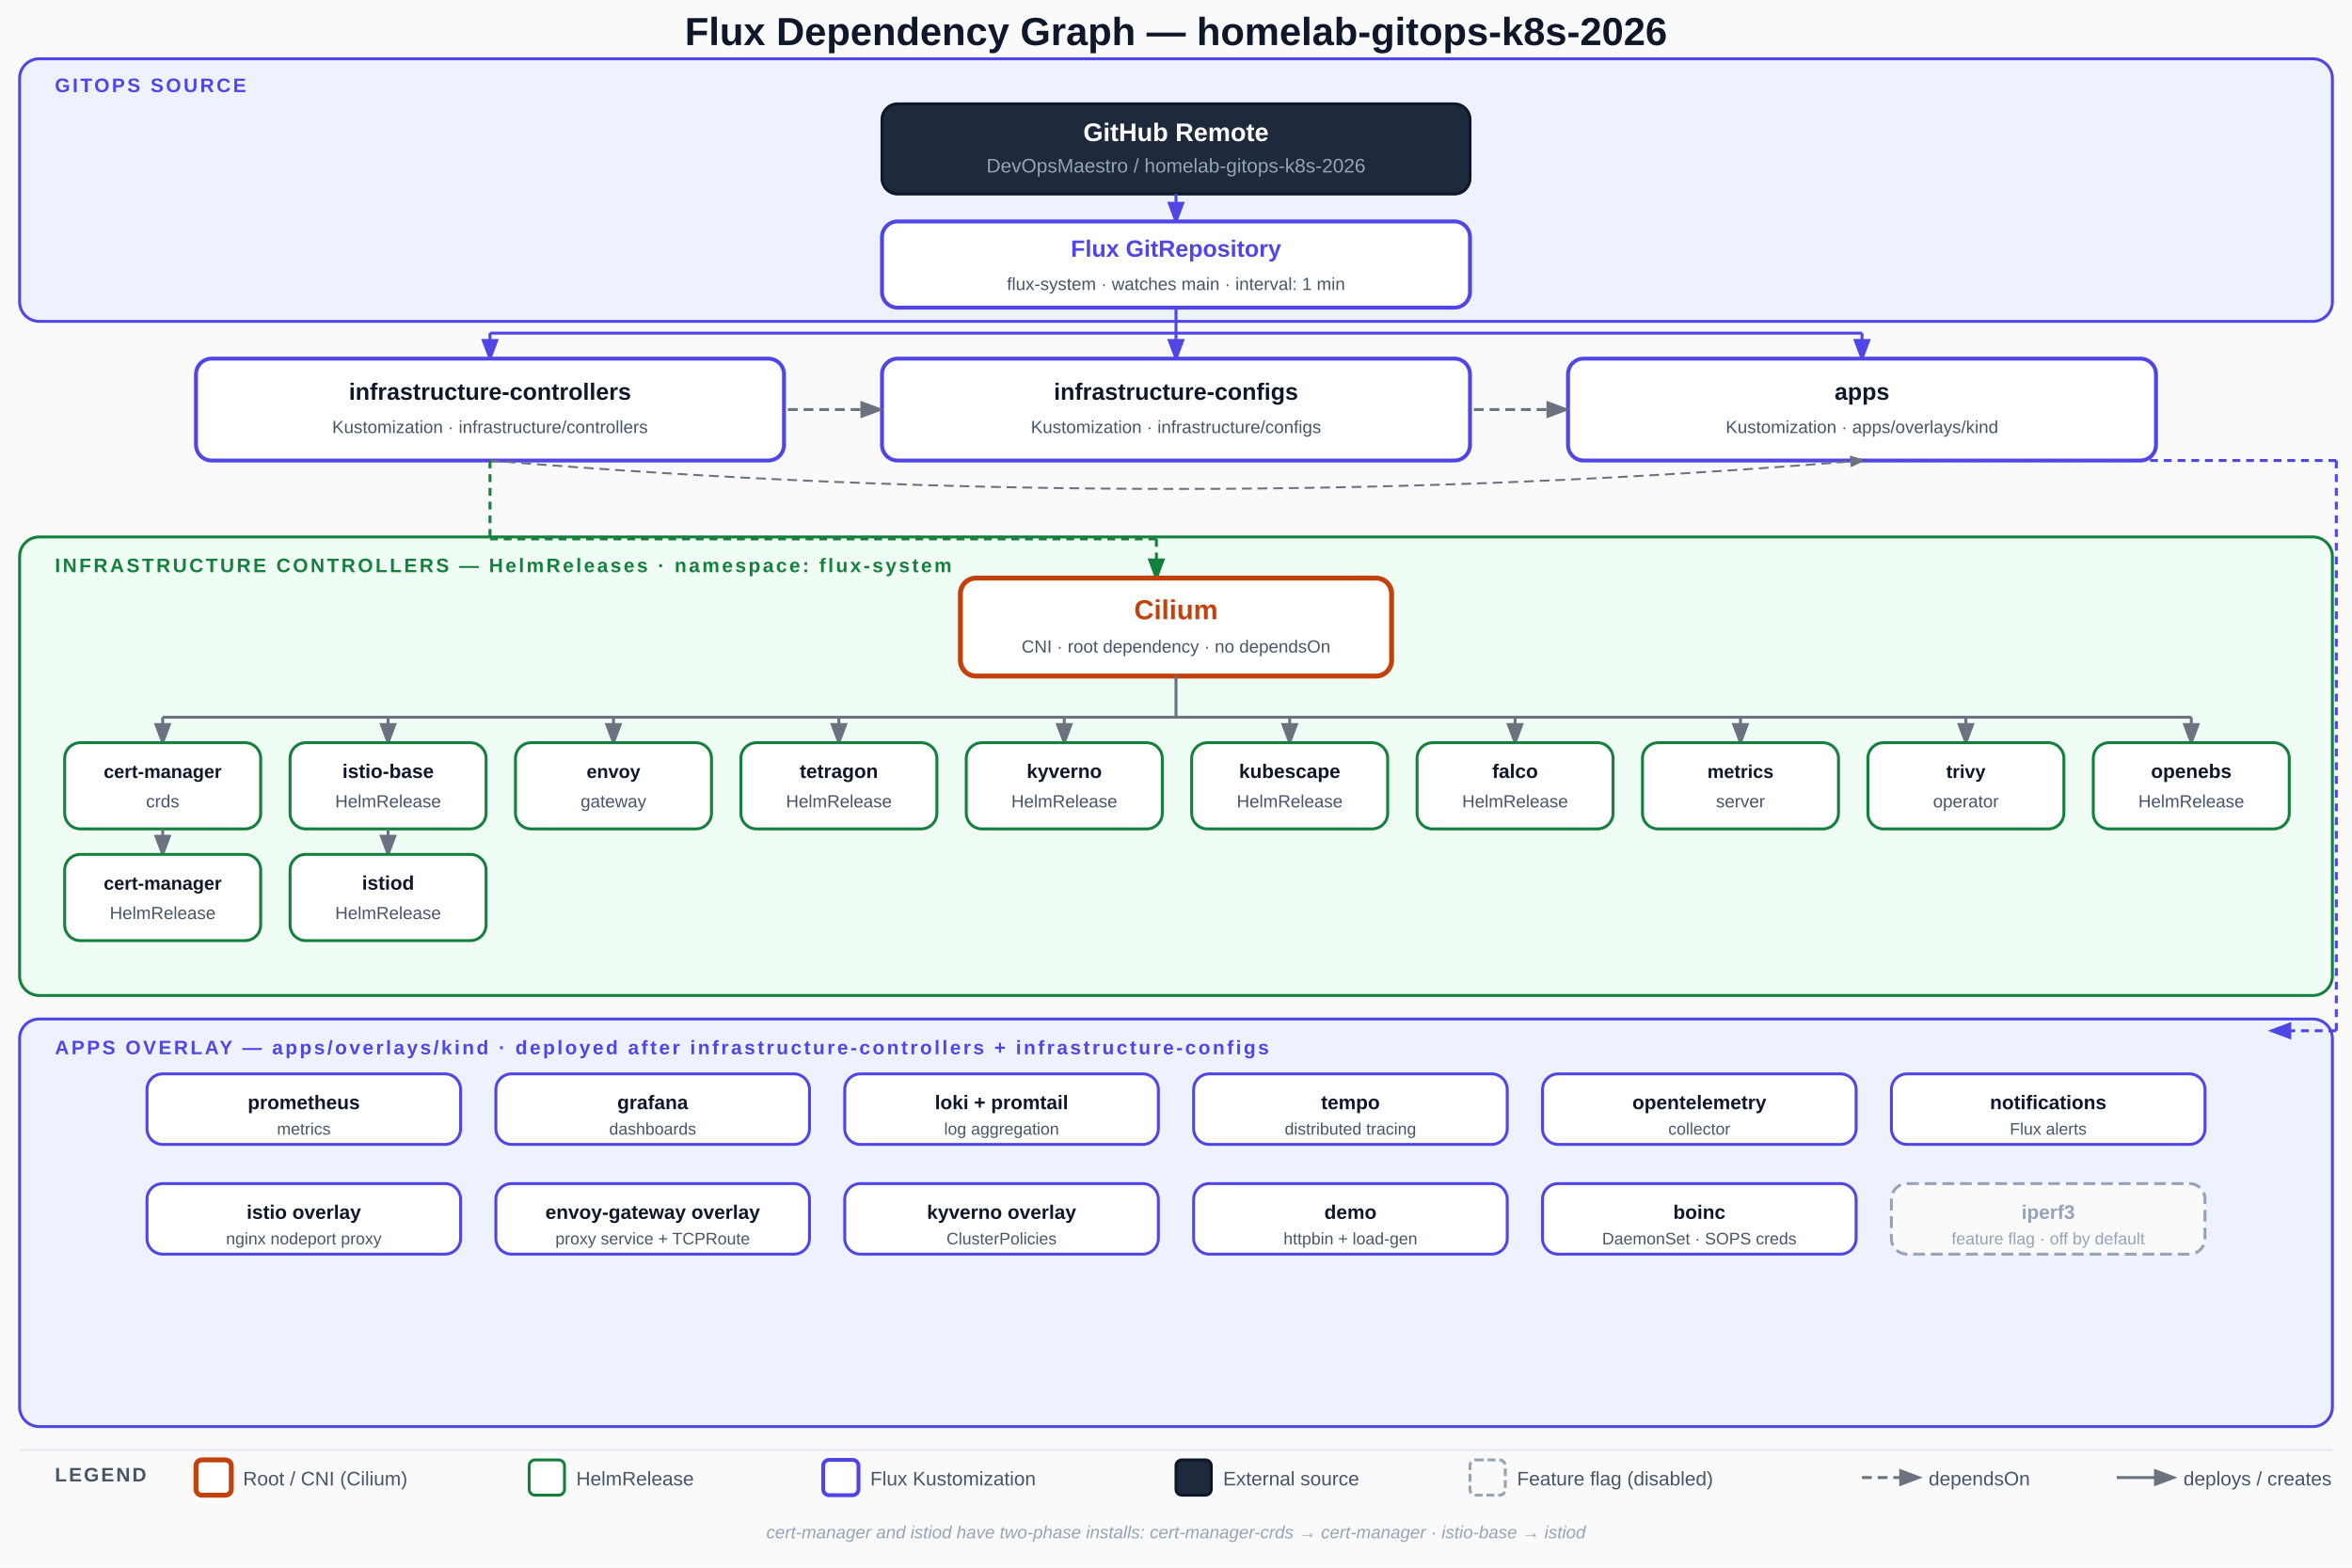
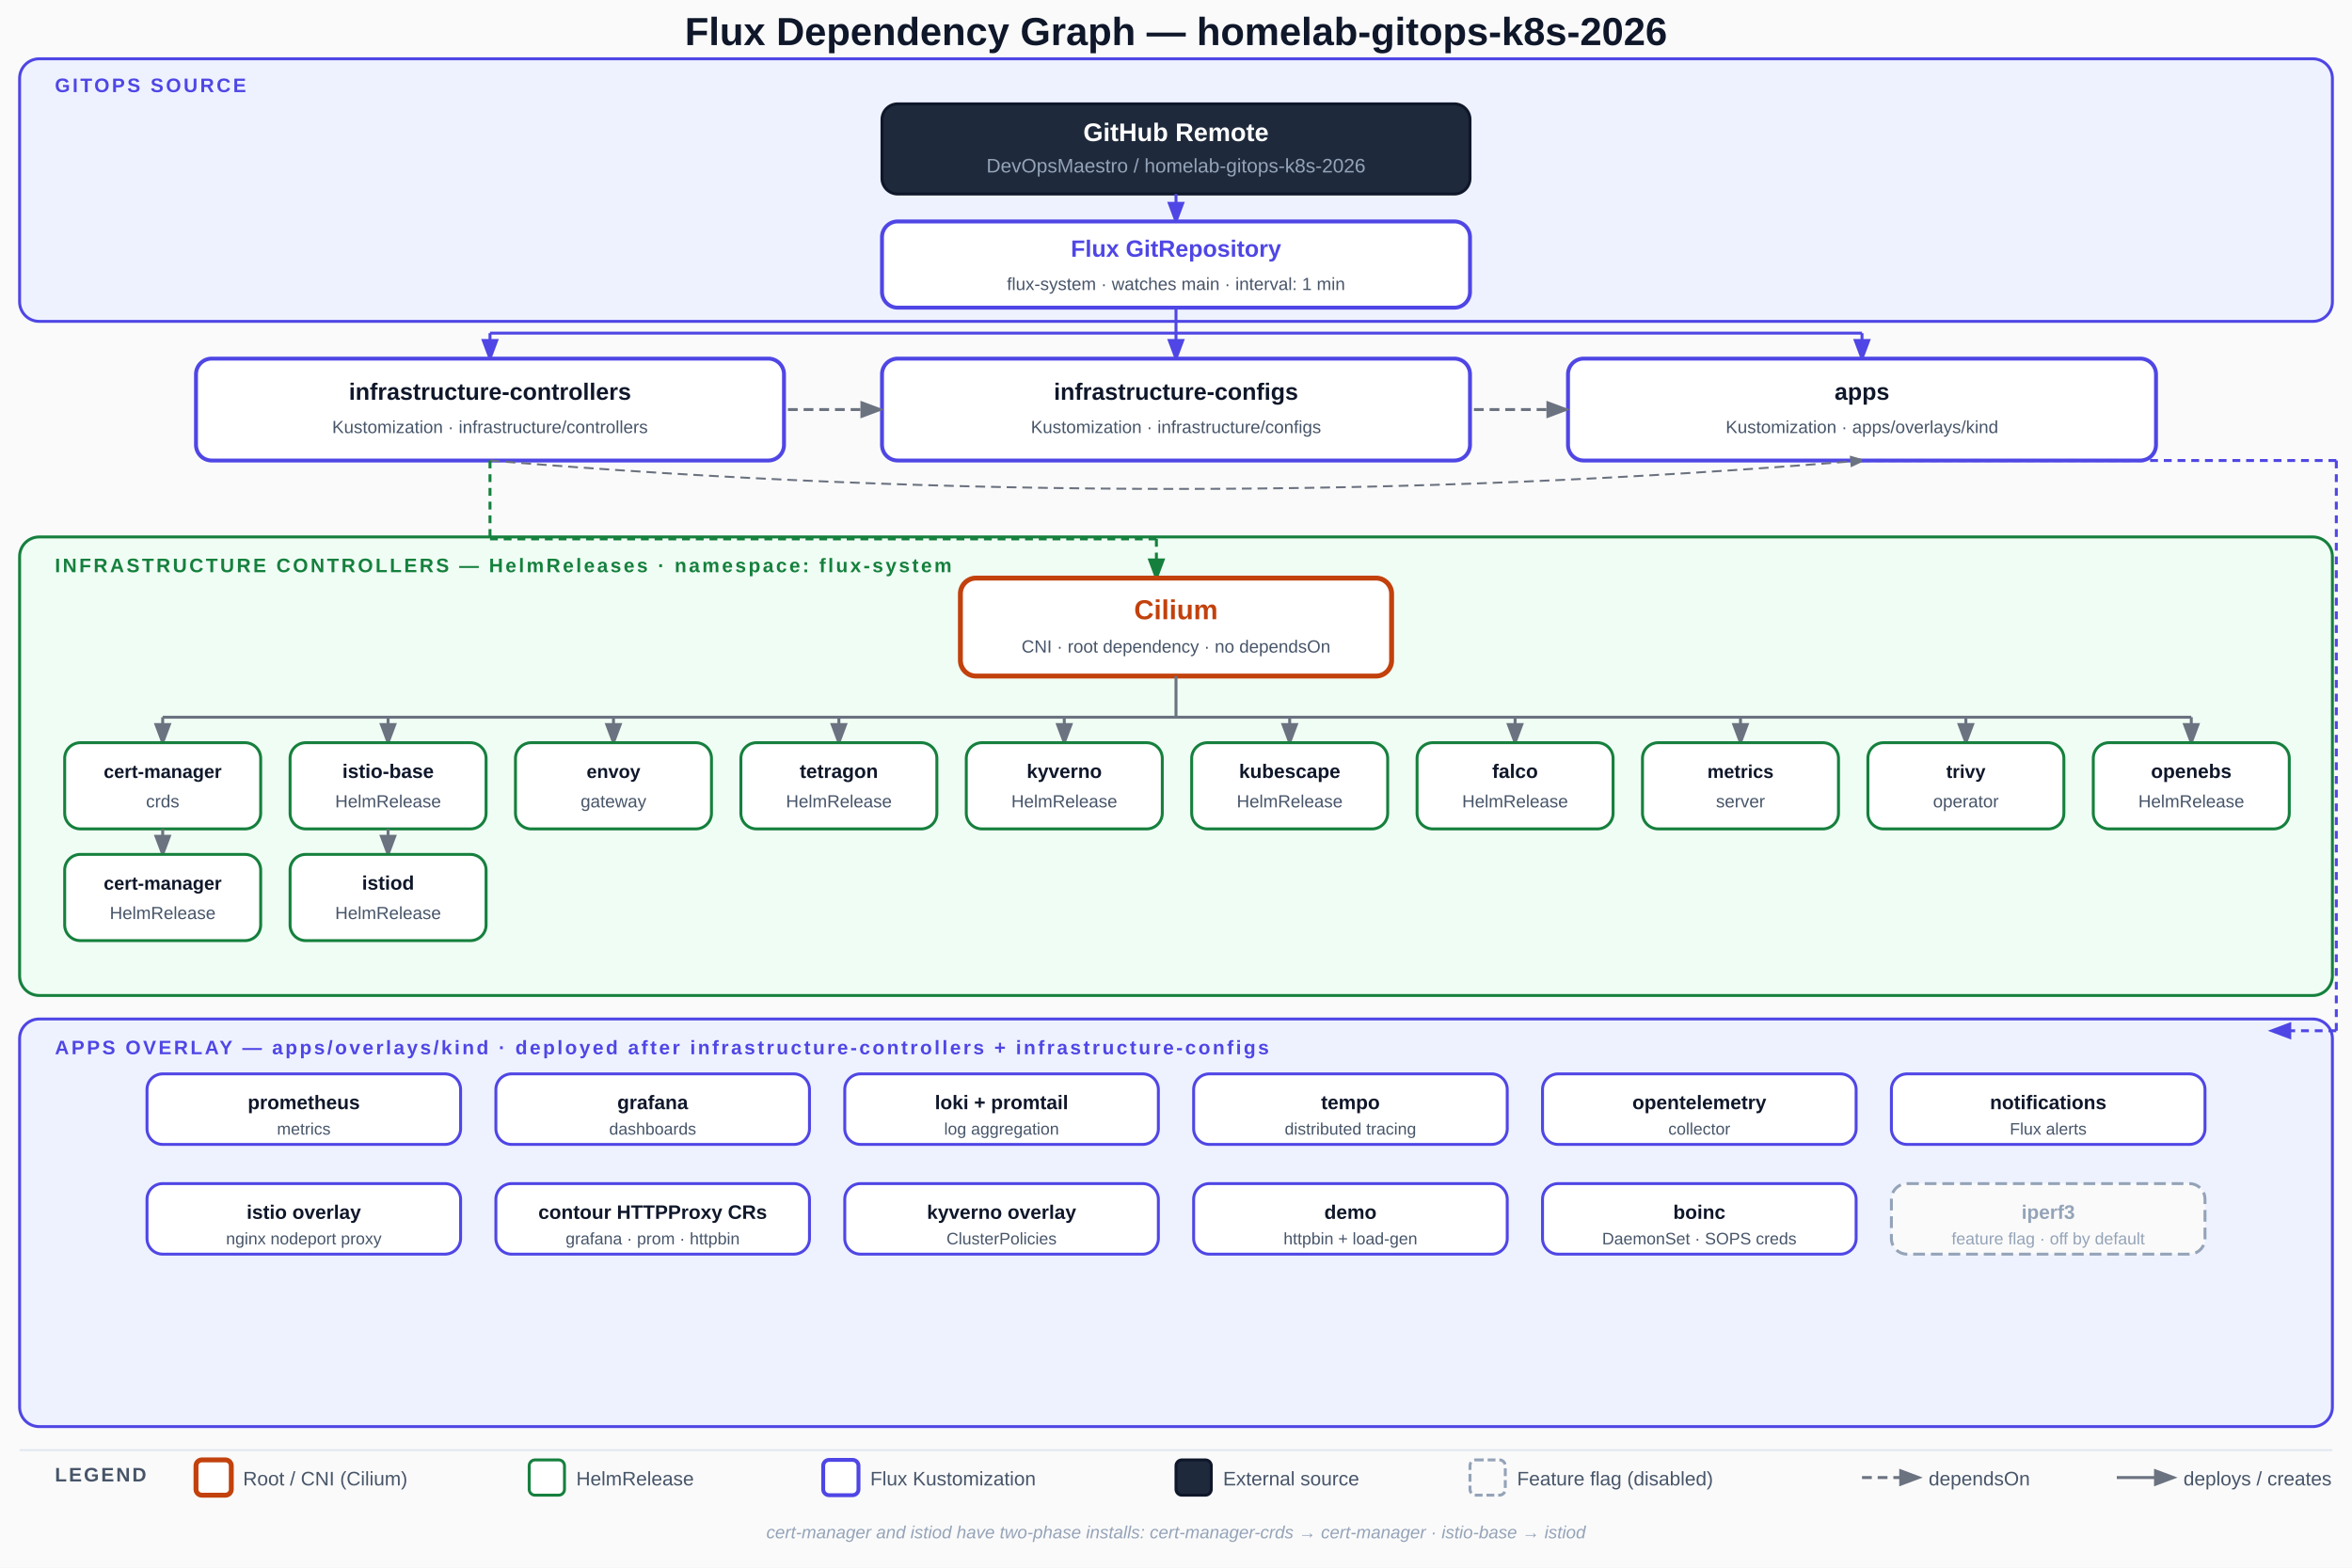
<svg xmlns="http://www.w3.org/2000/svg" viewBox="0 0 1200 800" width="1200" height="800" font-family="system-ui,-apple-system,Arial,sans-serif">
  <defs>
    <marker id="arr" markerWidth="8" markerHeight="8" refX="6" refY="3" orient="auto">
      <path d="M0,0 L0,6 L8,3 z" fill="#6B7280" />
    </marker>
    <marker id="arr-i" markerWidth="8" markerHeight="8" refX="6" refY="3" orient="auto">
      <path d="M0,0 L0,6 L8,3 z" fill="#4F46E5" />
    </marker>
    <marker id="arr-g" markerWidth="8" markerHeight="8" refX="6" refY="3" orient="auto">
      <path d="M0,0 L0,6 L8,3 z" fill="#15803D" />
    </marker>
  </defs>
  <rect width="1200" height="800" fill="#FAFAFA" />
  <text x="600" y="23" text-anchor="middle" font-size="20" font-weight="700" fill="#0F172A">Flux Dependency Graph — homelab-gitops-k8s-2026</text>
  <rect x="10" y="30" width="1180" height="134" rx="10" fill="#EEF2FF" stroke="#4F46E5" stroke-width="1.5" />
  <text x="28" y="47" font-size="10" font-weight="700" letter-spacing="1.2" fill="#4F46E5">GITOPS SOURCE</text>
  <rect x="450" y="53" width="300" height="46" rx="8" fill="#1E293B" stroke="#0F172A" stroke-width="1.5" />
  <text x="600" y="72" text-anchor="middle" font-size="13" font-weight="700" fill="white">GitHub Remote</text>
  <text x="600" y="88" text-anchor="middle" font-size="10" fill="#94A3B8">DevOpsMaestro / homelab-gitops-k8s-2026</text>
  <line x1="600" y1="99" x2="600" y2="112" stroke="#4F46E5" stroke-width="1.5" marker-end="url(#arr-i)" />
  <rect x="450" y="113" width="300" height="44" rx="8" fill="white" stroke="#4F46E5" stroke-width="2" />
  <text x="600" y="131" text-anchor="middle" font-size="12" font-weight="700" fill="#4F46E5">Flux GitRepository</text>
  <text x="600" y="148" text-anchor="middle" font-size="9" fill="#475569">flux-system · watches main · interval: 1 min</text>
  <line x1="600" y1="157" x2="600" y2="170" stroke="#4F46E5" stroke-width="1.5" />
  <line x1="250" y1="170" x2="950" y2="170" stroke="#4F46E5" stroke-width="1.5" />
  <line x1="250" y1="170" x2="250" y2="182" stroke="#4F46E5" stroke-width="1.5" marker-end="url(#arr-i)" />
  <line x1="600" y1="170" x2="600" y2="182" stroke="#4F46E5" stroke-width="1.5" marker-end="url(#arr-i)" />
  <line x1="950" y1="170" x2="950" y2="182" stroke="#4F46E5" stroke-width="1.5" marker-end="url(#arr-i)" />
  <rect x="100" y="183" width="300" height="52" rx="8" fill="white" stroke="#4F46E5" stroke-width="2" />
  <text x="250" y="204" text-anchor="middle" font-size="12" font-weight="700" fill="#0F172A">infrastructure-controllers</text>
  <text x="250" y="221" text-anchor="middle" font-size="9" fill="#475569">Kustomization · infrastructure/controllers</text>
  <rect x="450" y="183" width="300" height="52" rx="8" fill="white" stroke="#4F46E5" stroke-width="2" />
  <text x="600" y="204" text-anchor="middle" font-size="12" font-weight="700" fill="#0F172A">infrastructure-configs</text>
  <text x="600" y="221" text-anchor="middle" font-size="9" fill="#475569">Kustomization · infrastructure/configs</text>
  <rect x="800" y="183" width="300" height="52" rx="8" fill="white" stroke="#4F46E5" stroke-width="2" />
  <text x="950" y="204" text-anchor="middle" font-size="12" font-weight="700" fill="#0F172A">apps</text>
  <text x="950" y="221" text-anchor="middle" font-size="9" fill="#475569">Kustomization · apps/overlays/kind</text>
  <line x1="402" y1="209" x2="448" y2="209" stroke="#6B7280" stroke-width="1.5" stroke-dasharray="5,3" marker-end="url(#arr)" />
  <line x1="752" y1="209" x2="798" y2="209" stroke="#6B7280" stroke-width="1.5" stroke-dasharray="5,3" marker-end="url(#arr)" />
  <path d="M 250 235 Q 600 264 950 235" stroke="#6B7280" stroke-width="1" stroke-dasharray="5,3" fill="none" marker-end="url(#arr)" />
  <rect x="10" y="274" width="1180" height="234" rx="10" fill="#F0FDF4" stroke="#15803D" stroke-width="1.5" />
  <text x="28" y="292" font-size="10" font-weight="700" letter-spacing="1.2" fill="#15803D">INFRASTRUCTURE CONTROLLERS — HelmReleases · namespace: flux-system</text>
  <line x1="250" y1="235" x2="250" y2="275" stroke="#15803D" stroke-width="1.5" stroke-dasharray="4,3" />
  <line x1="250" y1="275" x2="590" y2="275" stroke="#15803D" stroke-width="1.5" stroke-dasharray="4,3" />
  <line x1="590" y1="275" x2="590" y2="294" stroke="#15803D" stroke-width="1.5" stroke-dasharray="4,3" marker-end="url(#arr-g)" />
  <rect x="490" y="295" width="220" height="50" rx="8" fill="white" stroke="#C2410C" stroke-width="2.5" />
  <text x="600" y="316" text-anchor="middle" font-size="14" font-weight="700" fill="#C2410C">Cilium</text>
  <text x="600" y="333" text-anchor="middle" font-size="9" fill="#475569">CNI · root dependency · no dependsOn</text>
  <line x1="600" y1="345" x2="600" y2="366" stroke="#6B7280" stroke-width="1.5" />
  <line x1="83" y1="366" x2="1118" y2="366" stroke="#6B7280" stroke-width="1.5" />
  <line x1="83" y1="366" x2="83" y2="378" stroke="#6B7280" stroke-width="1.5" marker-end="url(#arr)" />
  <line x1="198" y1="366" x2="198" y2="378" stroke="#6B7280" stroke-width="1.5" marker-end="url(#arr)" />
  <line x1="313" y1="366" x2="313" y2="378" stroke="#6B7280" stroke-width="1.5" marker-end="url(#arr)" />
  <line x1="428" y1="366" x2="428" y2="378" stroke="#6B7280" stroke-width="1.5" marker-end="url(#arr)" />
  <line x1="543" y1="366" x2="543" y2="378" stroke="#6B7280" stroke-width="1.5" marker-end="url(#arr)" />
  <line x1="658" y1="366" x2="658" y2="378" stroke="#6B7280" stroke-width="1.5" marker-end="url(#arr)" />
  <line x1="773" y1="366" x2="773" y2="378" stroke="#6B7280" stroke-width="1.5" marker-end="url(#arr)" />
  <line x1="888" y1="366" x2="888" y2="378" stroke="#6B7280" stroke-width="1.5" marker-end="url(#arr)" />
  <line x1="1003" y1="366" x2="1003" y2="378" stroke="#6B7280" stroke-width="1.5" marker-end="url(#arr)" />
  <line x1="1118" y1="366" x2="1118" y2="378" stroke="#6B7280" stroke-width="1.5" marker-end="url(#arr)" />
  <rect x="33" y="379" width="100" height="44" rx="8" fill="white" stroke="#15803D" stroke-width="1.5" />
  <text x="83" y="397" text-anchor="middle" font-size="9.5" font-weight="700" fill="#0F172A">cert-manager</text>
  <text x="83" y="412" text-anchor="middle" font-size="9" fill="#475569">crds</text>
  <rect x="148" y="379" width="100" height="44" rx="8" fill="white" stroke="#15803D" stroke-width="1.5" />
  <text x="198" y="397" text-anchor="middle" font-size="10" font-weight="700" fill="#0F172A">istio-base</text>
  <text x="198" y="412" text-anchor="middle" font-size="9" fill="#475569">HelmRelease</text>
  <rect x="263" y="379" width="100" height="44" rx="8" fill="white" stroke="#15803D" stroke-width="1.5" />
  <text x="313" y="397" text-anchor="middle" font-size="9.5" font-weight="700" fill="#0F172A">envoy</text>
  <text x="313" y="412" text-anchor="middle" font-size="9" fill="#475569">gateway</text>
  <rect x="378" y="379" width="100" height="44" rx="8" fill="white" stroke="#15803D" stroke-width="1.5" />
  <text x="428" y="397" text-anchor="middle" font-size="10" font-weight="700" fill="#0F172A">tetragon</text>
  <text x="428" y="412" text-anchor="middle" font-size="9" fill="#475569">HelmRelease</text>
  <rect x="493" y="379" width="100" height="44" rx="8" fill="white" stroke="#15803D" stroke-width="1.5" />
  <text x="543" y="397" text-anchor="middle" font-size="10" font-weight="700" fill="#0F172A">kyverno</text>
  <text x="543" y="412" text-anchor="middle" font-size="9" fill="#475569">HelmRelease</text>
  <rect x="608" y="379" width="100" height="44" rx="8" fill="white" stroke="#15803D" stroke-width="1.5" />
  <text x="658" y="397" text-anchor="middle" font-size="10" font-weight="700" fill="#0F172A">kubescape</text>
  <text x="658" y="412" text-anchor="middle" font-size="9" fill="#475569">HelmRelease</text>
  <rect x="723" y="379" width="100" height="44" rx="8" fill="white" stroke="#15803D" stroke-width="1.5" />
  <text x="773" y="397" text-anchor="middle" font-size="10" font-weight="700" fill="#0F172A">falco</text>
  <text x="773" y="412" text-anchor="middle" font-size="9" fill="#475569">HelmRelease</text>
  <rect x="838" y="379" width="100" height="44" rx="8" fill="white" stroke="#15803D" stroke-width="1.5" />
  <text x="888" y="397" text-anchor="middle" font-size="9.5" font-weight="700" fill="#0F172A">metrics</text>
  <text x="888" y="412" text-anchor="middle" font-size="9" fill="#475569">server</text>
  <rect x="953" y="379" width="100" height="44" rx="8" fill="white" stroke="#15803D" stroke-width="1.5" />
  <text x="1003" y="397" text-anchor="middle" font-size="9.5" font-weight="700" fill="#0F172A">trivy</text>
  <text x="1003" y="412" text-anchor="middle" font-size="9" fill="#475569">operator</text>
  <rect x="1068" y="379" width="100" height="44" rx="8" fill="white" stroke="#15803D" stroke-width="1.5" />
  <text x="1118" y="397" text-anchor="middle" font-size="10" font-weight="700" fill="#0F172A">openebs</text>
  <text x="1118" y="412" text-anchor="middle" font-size="9" fill="#475569">HelmRelease</text>
  <line x1="83" y1="423" x2="83" y2="435" stroke="#6B7280" stroke-width="1.5" marker-end="url(#arr)" />
  <line x1="198" y1="423" x2="198" y2="435" stroke="#6B7280" stroke-width="1.5" marker-end="url(#arr)" />
  <rect x="33" y="436" width="100" height="44" rx="8" fill="white" stroke="#15803D" stroke-width="1.5" />
  <text x="83" y="454" text-anchor="middle" font-size="9.5" font-weight="700" fill="#0F172A">cert-manager</text>
  <text x="83" y="469" text-anchor="middle" font-size="9" fill="#475569">HelmRelease</text>
  <rect x="148" y="436" width="100" height="44" rx="8" fill="white" stroke="#15803D" stroke-width="1.5" />
  <text x="198" y="454" text-anchor="middle" font-size="10" font-weight="700" fill="#0F172A">istiod</text>
  <text x="198" y="469" text-anchor="middle" font-size="9" fill="#475569">HelmRelease</text>
  <rect x="10" y="520" width="1180" height="208" rx="10" fill="#EEF2FF" stroke="#4F46E5" stroke-width="1.5" />
  <text x="28" y="538" font-size="10" font-weight="700" letter-spacing="1.2" fill="#4F46E5">APPS OVERLAY — apps/overlays/kind · deployed after infrastructure-controllers + infrastructure-configs</text>
  <line x1="950" y1="235" x2="1192" y2="235" stroke="#4F46E5" stroke-width="1.5" stroke-dasharray="4,3" />
  <line x1="1192" y1="235" x2="1192" y2="526" stroke="#4F46E5" stroke-width="1.5" stroke-dasharray="4,3" />
  <line x1="1192" y1="526" x2="1160" y2="526" stroke="#4F46E5" stroke-width="1.5" stroke-dasharray="4,3" marker-end="url(#arr-i)" />
  <rect x="75" y="548" width="160" height="36" rx="8" fill="white" stroke="#4F46E5" stroke-width="1.5" />
  <text x="155" y="566" text-anchor="middle" font-size="10" font-weight="700" fill="#0F172A">prometheus</text>
  <text x="155" y="579" text-anchor="middle" font-size="8.5" fill="#475569">metrics</text>
  <rect x="253" y="548" width="160" height="36" rx="8" fill="white" stroke="#4F46E5" stroke-width="1.5" />
  <text x="333" y="566" text-anchor="middle" font-size="10" font-weight="700" fill="#0F172A">grafana</text>
  <text x="333" y="579" text-anchor="middle" font-size="8.5" fill="#475569">dashboards</text>
  <rect x="431" y="548" width="160" height="36" rx="8" fill="white" stroke="#4F46E5" stroke-width="1.5" />
  <text x="511" y="566" text-anchor="middle" font-size="10" font-weight="700" fill="#0F172A">loki + promtail</text>
  <text x="511" y="579" text-anchor="middle" font-size="8.5" fill="#475569">log aggregation</text>
  <rect x="609" y="548" width="160" height="36" rx="8" fill="white" stroke="#4F46E5" stroke-width="1.5" />
  <text x="689" y="566" text-anchor="middle" font-size="10" font-weight="700" fill="#0F172A">tempo</text>
  <text x="689" y="579" text-anchor="middle" font-size="8.5" fill="#475569">distributed tracing</text>
  <rect x="787" y="548" width="160" height="36" rx="8" fill="white" stroke="#4F46E5" stroke-width="1.5" />
  <text x="867" y="566" text-anchor="middle" font-size="10" font-weight="700" fill="#0F172A">opentelemetry</text>
  <text x="867" y="579" text-anchor="middle" font-size="8.5" fill="#475569">collector</text>
  <rect x="965" y="548" width="160" height="36" rx="8" fill="white" stroke="#4F46E5" stroke-width="1.5" />
  <text x="1045" y="566" text-anchor="middle" font-size="10" font-weight="700" fill="#0F172A">notifications</text>
  <text x="1045" y="579" text-anchor="middle" font-size="8.5" fill="#475569">Flux alerts</text>
  <rect x="75" y="604" width="160" height="36" rx="8" fill="white" stroke="#4F46E5" stroke-width="1.5" />
  <text x="155" y="622" text-anchor="middle" font-size="10" font-weight="700" fill="#0F172A">istio overlay</text>
  <text x="155" y="635" text-anchor="middle" font-size="8.5" fill="#475569">nginx nodeport proxy</text>
  <rect x="253" y="604" width="160" height="36" rx="8" fill="white" stroke="#4F46E5" stroke-width="1.5" />
-   <text x="333" y="622" text-anchor="middle" font-size="10" font-weight="700" fill="#0F172A">envoy-gateway overlay</text>
-   <text x="333" y="635" text-anchor="middle" font-size="8.5" fill="#475569">proxy service + TCPRoute</text>
+   <text x="333" y="622" text-anchor="middle" font-size="10" font-weight="700" fill="#0F172A">contour HTTPProxy CRs</text>
+   <text x="333" y="635" text-anchor="middle" font-size="8.5" fill="#475569">grafana · prom · httpbin</text>
  <rect x="431" y="604" width="160" height="36" rx="8" fill="white" stroke="#4F46E5" stroke-width="1.5" />
  <text x="511" y="622" text-anchor="middle" font-size="10" font-weight="700" fill="#0F172A">kyverno overlay</text>
  <text x="511" y="635" text-anchor="middle" font-size="8.5" fill="#475569">ClusterPolicies</text>
  <rect x="609" y="604" width="160" height="36" rx="8" fill="white" stroke="#4F46E5" stroke-width="1.5" />
  <text x="689" y="622" text-anchor="middle" font-size="10" font-weight="700" fill="#0F172A">demo</text>
  <text x="689" y="635" text-anchor="middle" font-size="8.5" fill="#475569">httpbin + load-gen</text>
  <rect x="787" y="604" width="160" height="36" rx="8" fill="white" stroke="#4F46E5" stroke-width="1.5" />
  <text x="867" y="622" text-anchor="middle" font-size="10" font-weight="700" fill="#0F172A">boinc</text>
  <text x="867" y="635" text-anchor="middle" font-size="8.5" fill="#475569">DaemonSet · SOPS creds</text>
  <rect x="965" y="604" width="160" height="36" rx="8" fill="#FAFAFA" stroke="#94A3B8" stroke-width="1.5" stroke-dasharray="6,3" />
  <text x="1045" y="622" text-anchor="middle" font-size="10" font-weight="700" fill="#94A3B8">iperf3</text>
  <text x="1045" y="635" text-anchor="middle" font-size="8.5" fill="#94A3B8">feature flag · off by default</text>
  <line x1="10" y1="740" x2="1190" y2="740" stroke="#E2E8F0" stroke-width="1" />
  <text x="28" y="756" font-size="10" font-weight="700" letter-spacing="1" fill="#475569">LEGEND</text>
  <rect x="100" y="745" width="18" height="18" rx="3" fill="white" stroke="#C2410C" stroke-width="2.5" />
  <text x="124" y="758" font-size="10" fill="#475569">Root / CNI (Cilium)</text>
  <rect x="270" y="745" width="18" height="18" rx="3" fill="white" stroke="#15803D" stroke-width="1.5" />
  <text x="294" y="758" font-size="10" fill="#475569">HelmRelease</text>
  <rect x="420" y="745" width="18" height="18" rx="3" fill="white" stroke="#4F46E5" stroke-width="2" />
  <text x="444" y="758" font-size="10" fill="#475569">Flux Kustomization</text>
  <rect x="600" y="745" width="18" height="18" rx="3" fill="#1E293B" stroke="#0F172A" stroke-width="1.5" />
  <text x="624" y="758" font-size="10" fill="#475569">External source</text>
  <rect x="750" y="745" width="18" height="18" rx="3" fill="#FAFAFA" stroke="#94A3B8" stroke-width="1.5" stroke-dasharray="4,2" />
  <text x="774" y="758" font-size="10" fill="#475569">Feature flag (disabled)</text>
  <line x1="950" y1="754" x2="978" y2="754" stroke="#6B7280" stroke-width="1.5" stroke-dasharray="5,3" marker-end="url(#arr)" />
  <text x="984" y="758" font-size="10" fill="#475569">dependsOn</text>
  <line x1="1080" y1="754" x2="1108" y2="754" stroke="#6B7280" stroke-width="1.5" marker-end="url(#arr)" />
  <text x="1114" y="758" font-size="10" fill="#475569">deploys / creates</text>
  <text x="600" y="785" text-anchor="middle" font-size="9" font-style="italic" fill="#94A3B8">cert-manager and istiod have two-phase installs: cert-manager-crds → cert-manager · istio-base → istiod</text>
</svg>
